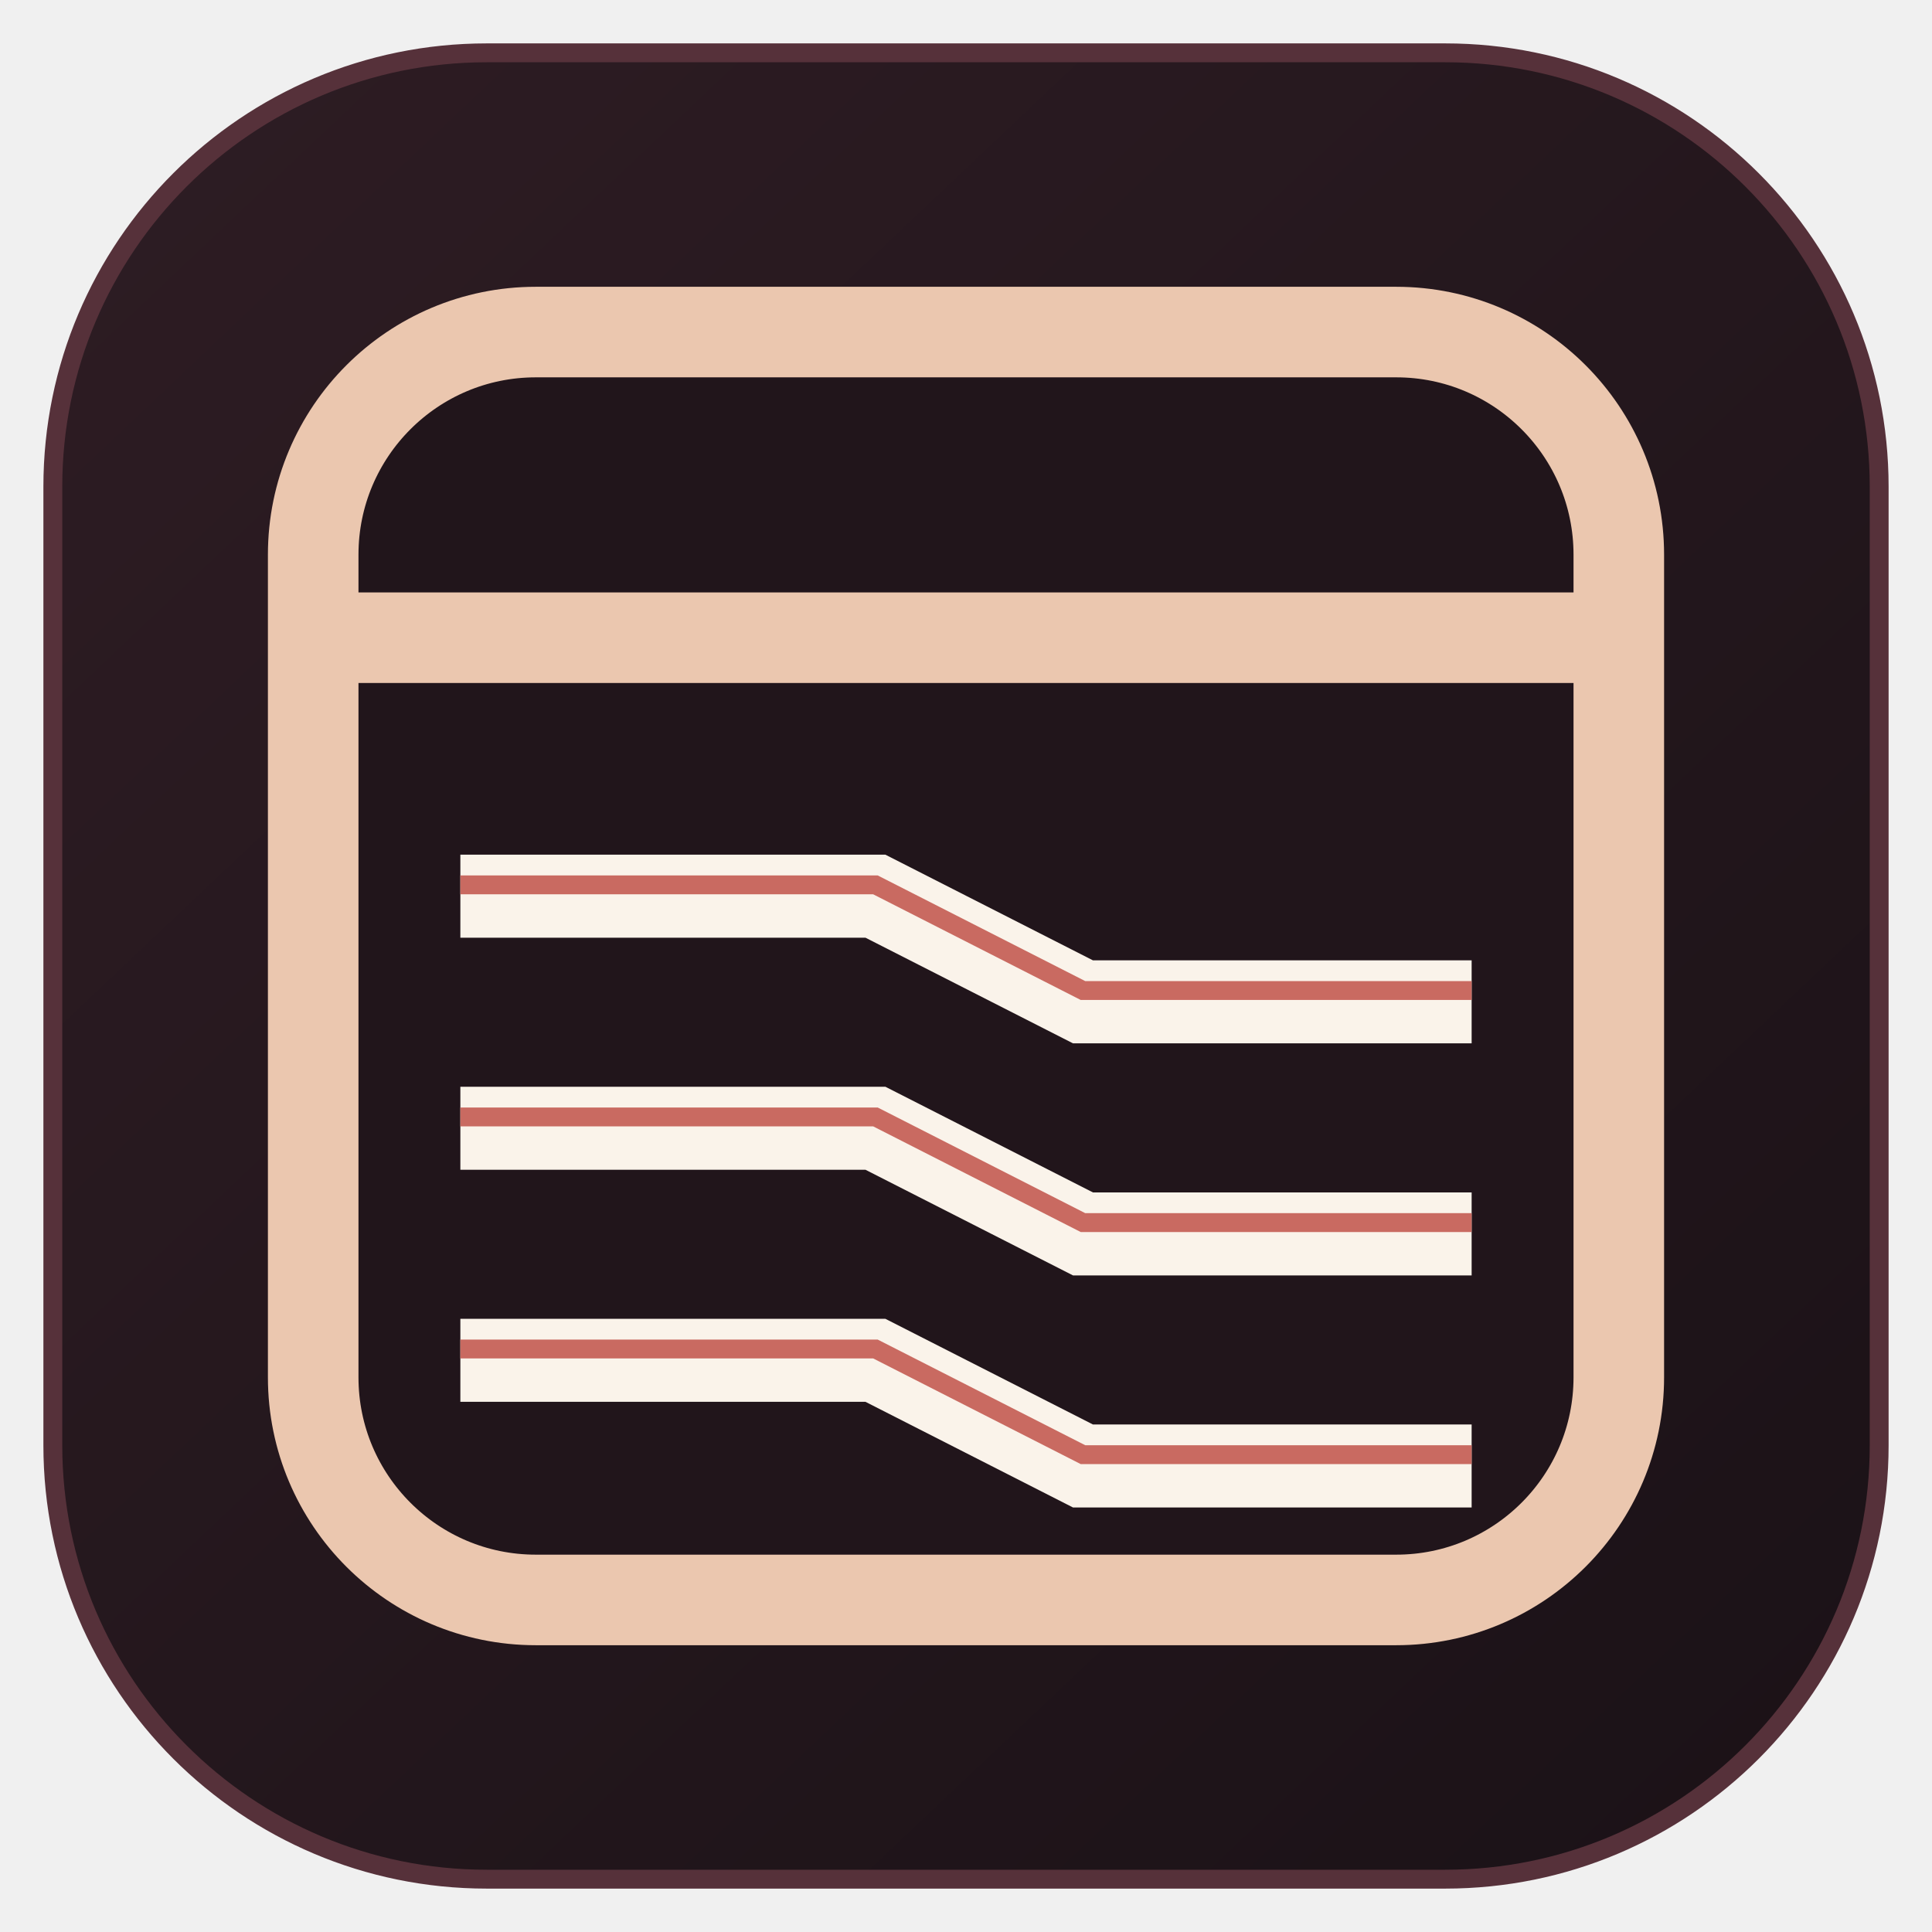
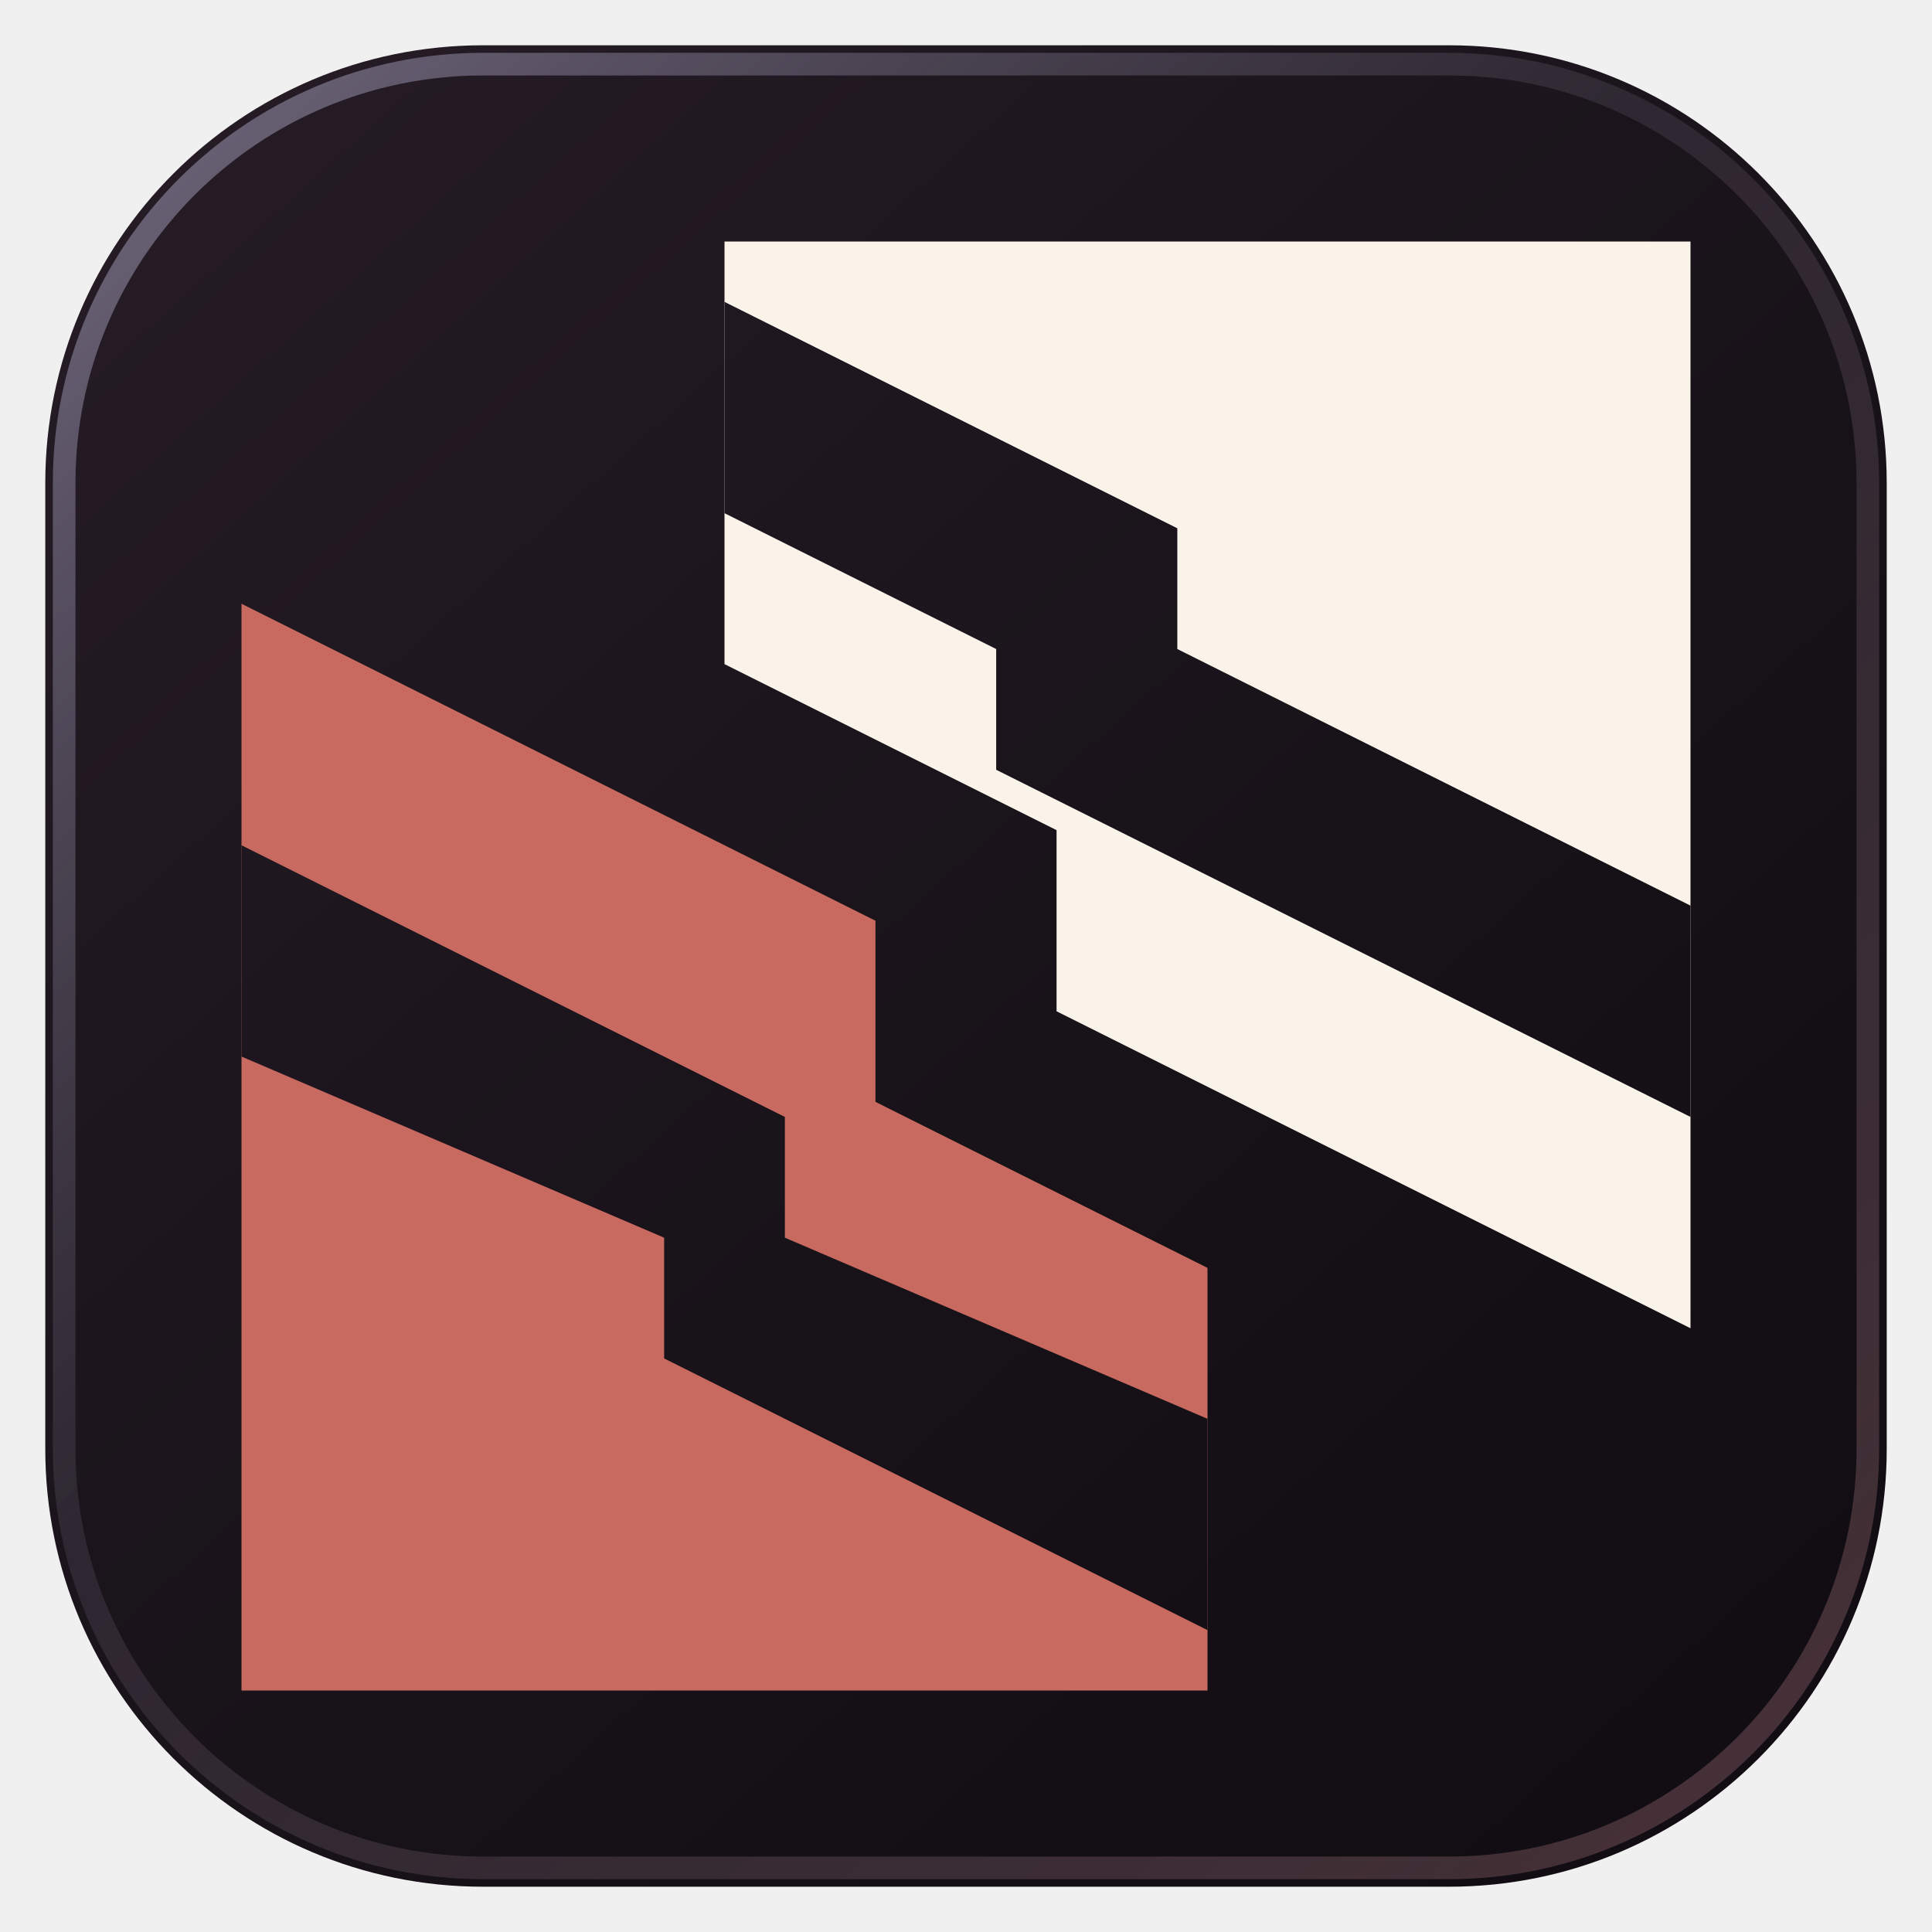
- <svg xmlns="http://www.w3.org/2000/svg" viewBox="0 0 1024 1024" role="img" aria-labelledby="title desc">
+ <svg xmlns="http://www.w3.org/2000/svg" viewBox="0 0 256 256" role="img" aria-labelledby="title desc">
  <defs>
-     <linearGradient id="surface" x1="88" y1="64" x2="940" y2="964" gradientUnits="userSpaceOnUse">
-       <stop stop-color="#2D1C23" />
-       <stop offset="1" stop-color="#1B1217" />
+     <linearGradient id="tile-fill" x1="32" y1="24" x2="224" y2="236" gradientUnits="userSpaceOnUse">
+       <stop offset="0" stop-color="#241B25" />
+       <stop offset=".55" stop-color="#181219" />
+       <stop offset="1" stop-color="#110D12" />
    </linearGradient>
+     <linearGradient id="glass-edge" x1="28" y1="18" x2="230" y2="238" gradientUnits="userSpaceOnUse">
+       <stop offset="0" stop-color="#817A91" stop-opacity=".72" />
+       <stop offset=".42" stop-color="#4D4653" stop-opacity=".38" />
+       <stop offset="1" stop-color="#6F4D55" stop-opacity=".55" />
+     </linearGradient>
+     <mask id="corridor-cuts">
+       <rect width="256" height="256" fill="white" />
+       <path d="M96 40L156 70V86L224 120V148L132 102V86L96 68Z" fill="black" />
+       <path d="M32 112L104 148V164L160 188V216L88 180V164L32 140Z" fill="black" />
+     </mask>
  </defs>
-   <rect x="28" y="28" width="968" height="968" rx="230" fill="url(#surface)" stroke="#56313A" stroke-width="10" />
-   <rect x="166" y="176" width="692" height="672" rx="118" fill="#21151B" stroke="#EBC7AF" stroke-width="48" />
-   <path d="M166 338H858" fill="none" stroke="#EBC7AF" stroke-width="48" />
-   <g fill="none" stroke-linejoin="miter">
-     <path d="M244 475H464L574 531H780" stroke="#FAF3EA" stroke-width="44" />
-     <path d="M244 469H464L574 525H780" stroke="#C96A61" stroke-width="10" />
-     <path d="M244 598H464L574 654H780" stroke="#FAF3EA" stroke-width="44" />
-     <path d="M244 592H464L574 648H780" stroke="#C96A61" stroke-width="10" />
-     <path d="M244 721H464L574 777H780" stroke="#FAF3EA" stroke-width="44" />
-     <path d="M244 715H464L574 771H780" stroke="#C96A61" stroke-width="10" />
+   <rect x="6" y="6" width="244" height="244" rx="58" fill="url(#tile-fill)" />
+   <rect x="8.5" y="8.5" width="239" height="239" rx="55.5" fill="none" stroke="url(#glass-edge)" stroke-width="3" />
+   <g mask="url(#corridor-cuts)">
+     <path d="M96 32H224V176L140 134V110L96 88Z" fill="#FAF3EA" />
+     <path d="M32 80L116 122V146L160 168V224H32Z" fill="#C96A61" />
  </g>
</svg>
